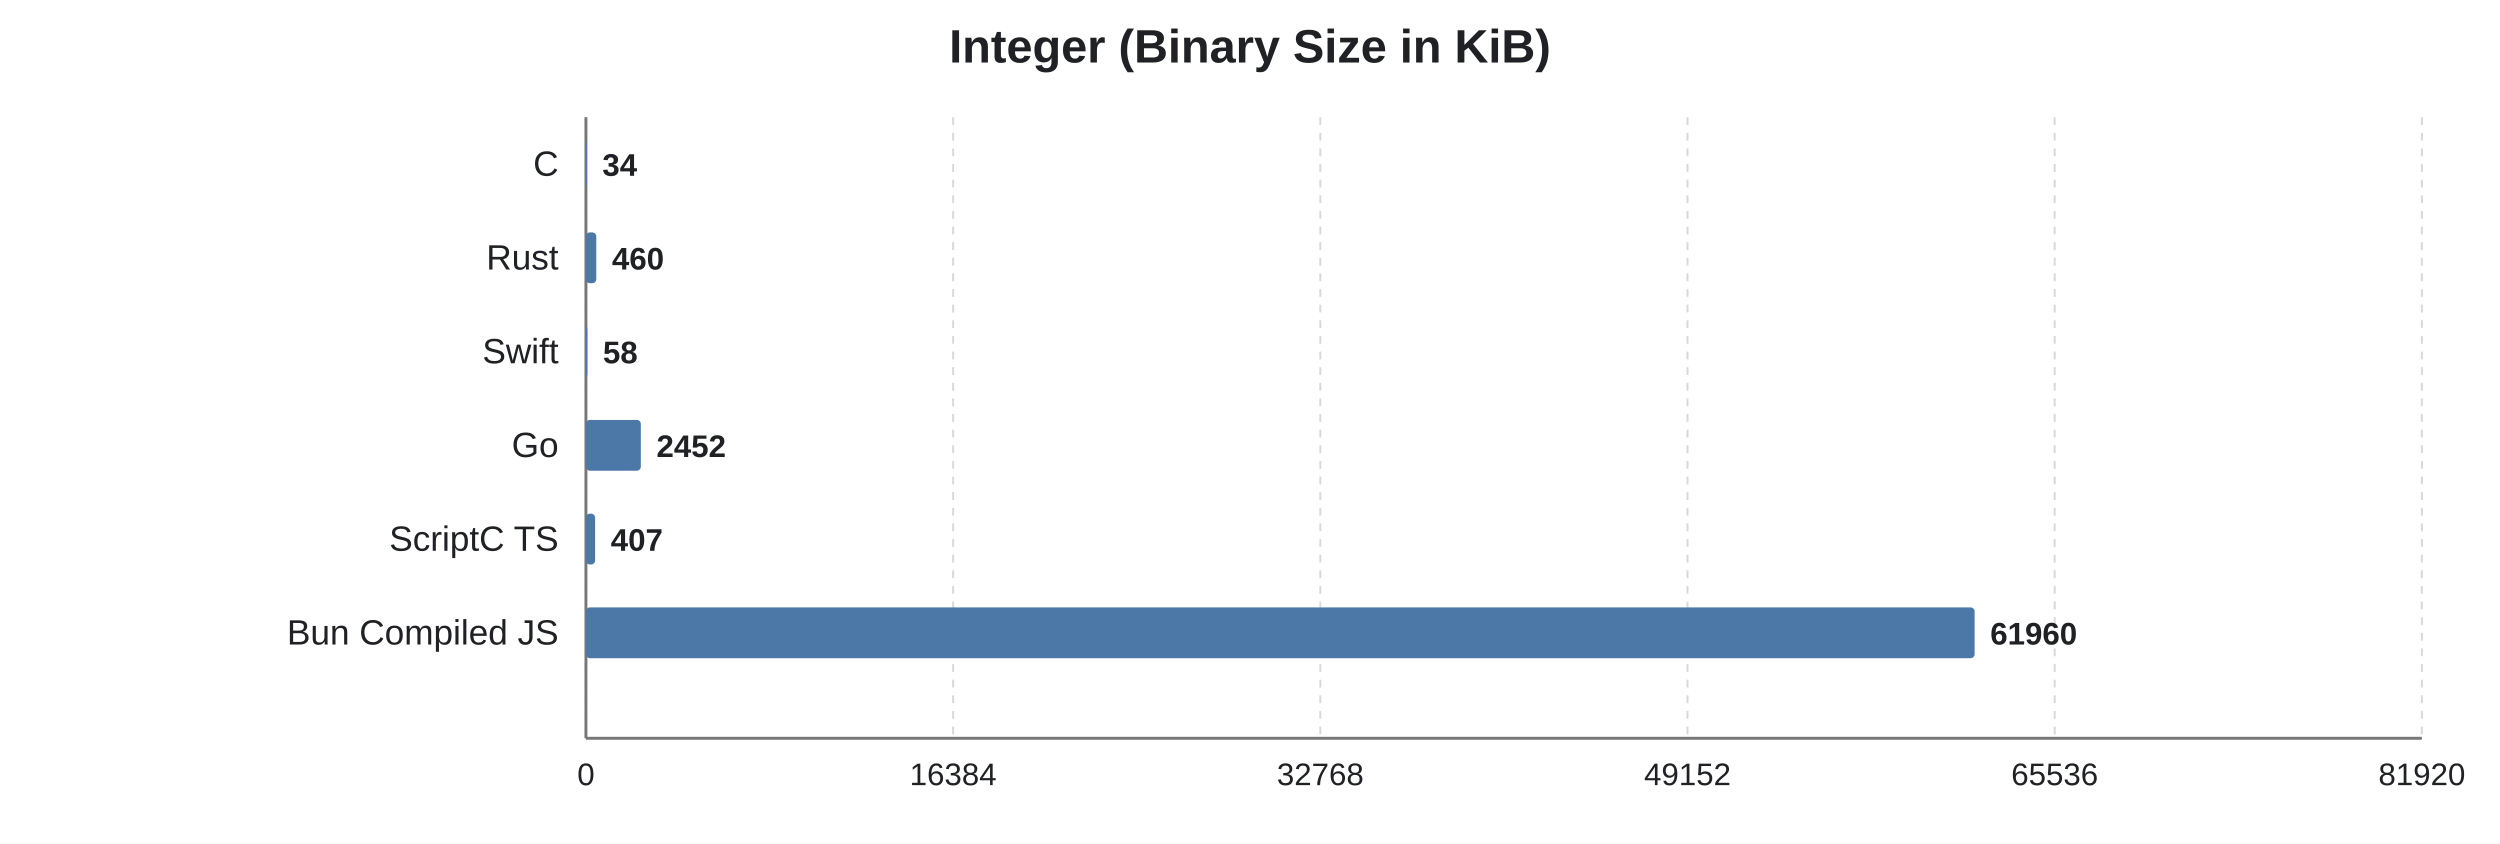
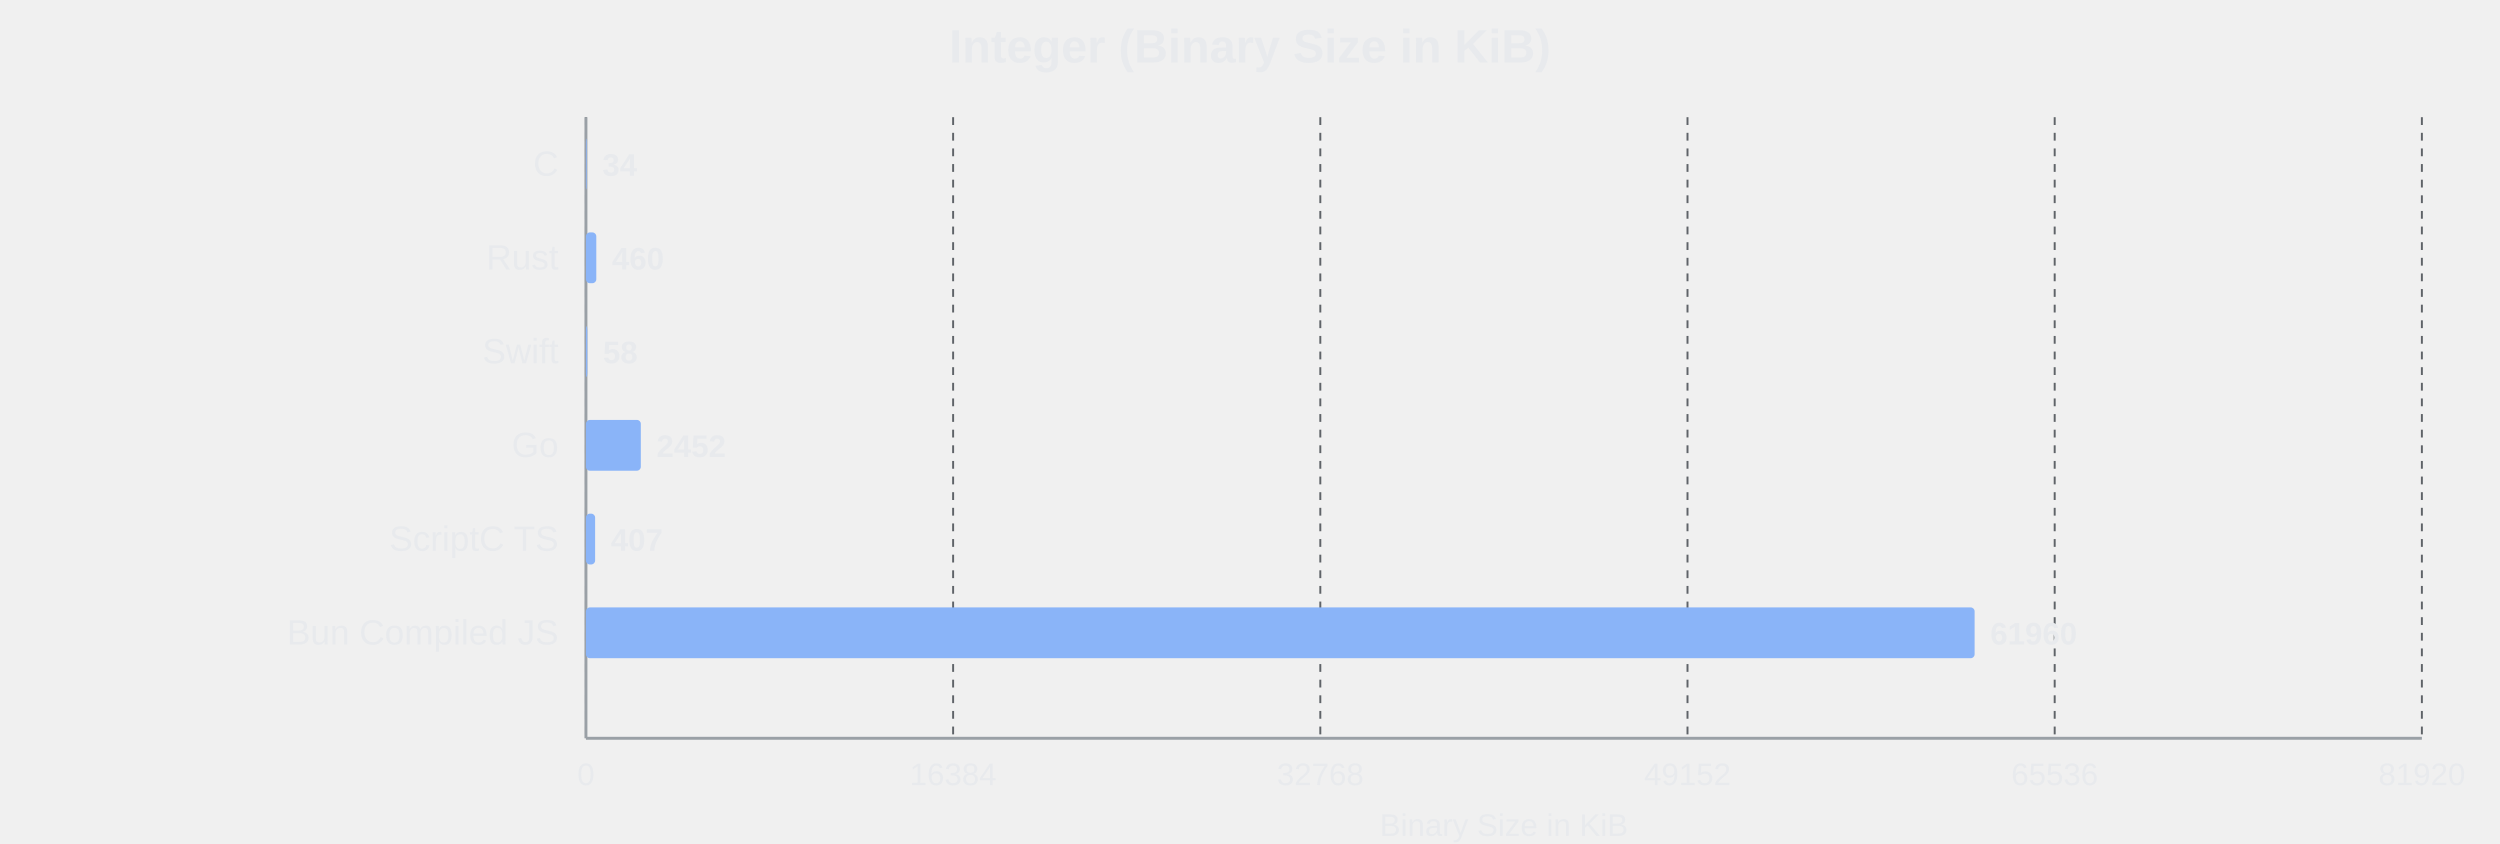
<svg xmlns="http://www.w3.org/2000/svg" width="1280" height="432" viewBox="0 0 1280 432">
-   <rect width="100%" height="100%" fill="white" />
-   <style>text{font-family:Arial,sans-serif;fill:#202124}.grid{stroke:#d8d8d8;stroke-dasharray:4 4}.axis{stroke:#777;stroke-width:1.5}</style>
+   <style>text{font-family:Arial,sans-serif;fill:#e8eaed}.grid{stroke:#5f6368;stroke-dasharray:4 4}.axis{stroke:#9aa0a6;stroke-width:1.5}</style>
  <text x="640" y="32" font-family="Arial Bold,Arial,sans-serif" font-size="24" font-weight="bold" text-anchor="middle">Integer (Binary Size in KiB)</text>
  <line x1="300" y1="60" x2="300" y2="378" class="grid" />
  <text x="300.0" y="402.0" font-size="16" text-anchor="middle">0</text>
  <line x1="488" y1="60" x2="488" y2="378" class="grid" />
  <text x="488.0" y="402.0" font-size="16" text-anchor="middle">16384</text>
  <line x1="676" y1="60" x2="676" y2="378" class="grid" />
  <text x="676.0" y="402.0" font-size="16" text-anchor="middle">32768</text>
  <line x1="864" y1="60" x2="864" y2="378" class="grid" />
  <text x="864.0" y="402.0" font-size="16" text-anchor="middle">49152</text>
  <line x1="1052" y1="60" x2="1052" y2="378" class="grid" />
  <text x="1052.0" y="402.0" font-size="16" text-anchor="middle">65536</text>
  <line x1="1240" y1="60" x2="1240" y2="378" class="grid" />
  <text x="1240.0" y="402.0" font-size="16" text-anchor="middle">81920</text>
  <line x1="300" y1="60" x2="300" y2="378" class="axis" />
  <line x1="300" y1="378" x2="1240" y2="378" class="axis" />
+   <text x="770.0" y="428.0" font-size="16" text-anchor="middle">Binary Size in KiB</text>
  <text x="286" y="90.0" font-size="18" text-anchor="end">C</text>
-   <rect x="300" y="71.0" width="0.4" height="26" rx="2" fill="#4c78a8" />
+   <rect x="300" y="71.0" width="0.4" height="26" rx="2" fill="#8ab4f8" />
  <text x="308.4" y="90.0" font-family="Arial Bold,Arial,sans-serif" font-size="16" font-weight="bold">34</text>
  <text x="286" y="138.0" font-size="18" text-anchor="end">Rust</text>
-   <rect x="300" y="119.0" width="5.3" height="26" rx="2" fill="#4c78a8" />
+   <rect x="300" y="119.0" width="5.3" height="26" rx="2" fill="#8ab4f8" />
  <text x="313.3" y="138.0" font-family="Arial Bold,Arial,sans-serif" font-size="16" font-weight="bold">460</text>
  <text x="286" y="186.0" font-size="18" text-anchor="end">Swift</text>
-   <rect x="300" y="167.0" width="0.7" height="26" rx="2" fill="#4c78a8" />
+   <rect x="300" y="167.0" width="0.7" height="26" rx="2" fill="#8ab4f8" />
  <text x="308.7" y="186.0" font-family="Arial Bold,Arial,sans-serif" font-size="16" font-weight="bold">58</text>
  <text x="286" y="234.0" font-size="18" text-anchor="end">Go</text>
-   <rect x="300" y="215.0" width="28.1" height="26" rx="2" fill="#4c78a8" />
+   <rect x="300" y="215.0" width="28.1" height="26" rx="2" fill="#8ab4f8" />
  <text x="336.1" y="234.0" font-family="Arial Bold,Arial,sans-serif" font-size="16" font-weight="bold">2452</text>
  <text x="286" y="282.0" font-size="18" text-anchor="end">ScriptC TS</text>
-   <rect x="300" y="263.0" width="4.7" height="26" rx="2" fill="#4c78a8" />
+   <rect x="300" y="263.0" width="4.7" height="26" rx="2" fill="#8ab4f8" />
  <text x="312.7" y="282.0" font-family="Arial Bold,Arial,sans-serif" font-size="16" font-weight="bold">407</text>
  <text x="286" y="330.0" font-size="18" text-anchor="end">Bun Compiled JS</text>
-   <rect x="300" y="311.0" width="711.0" height="26" rx="2" fill="#4c78a8" />
+   <rect x="300" y="311.0" width="711.0" height="26" rx="2" fill="#8ab4f8" />
  <text x="1019.0" y="330.0" font-family="Arial Bold,Arial,sans-serif" font-size="16" font-weight="bold">61960</text>
</svg>
